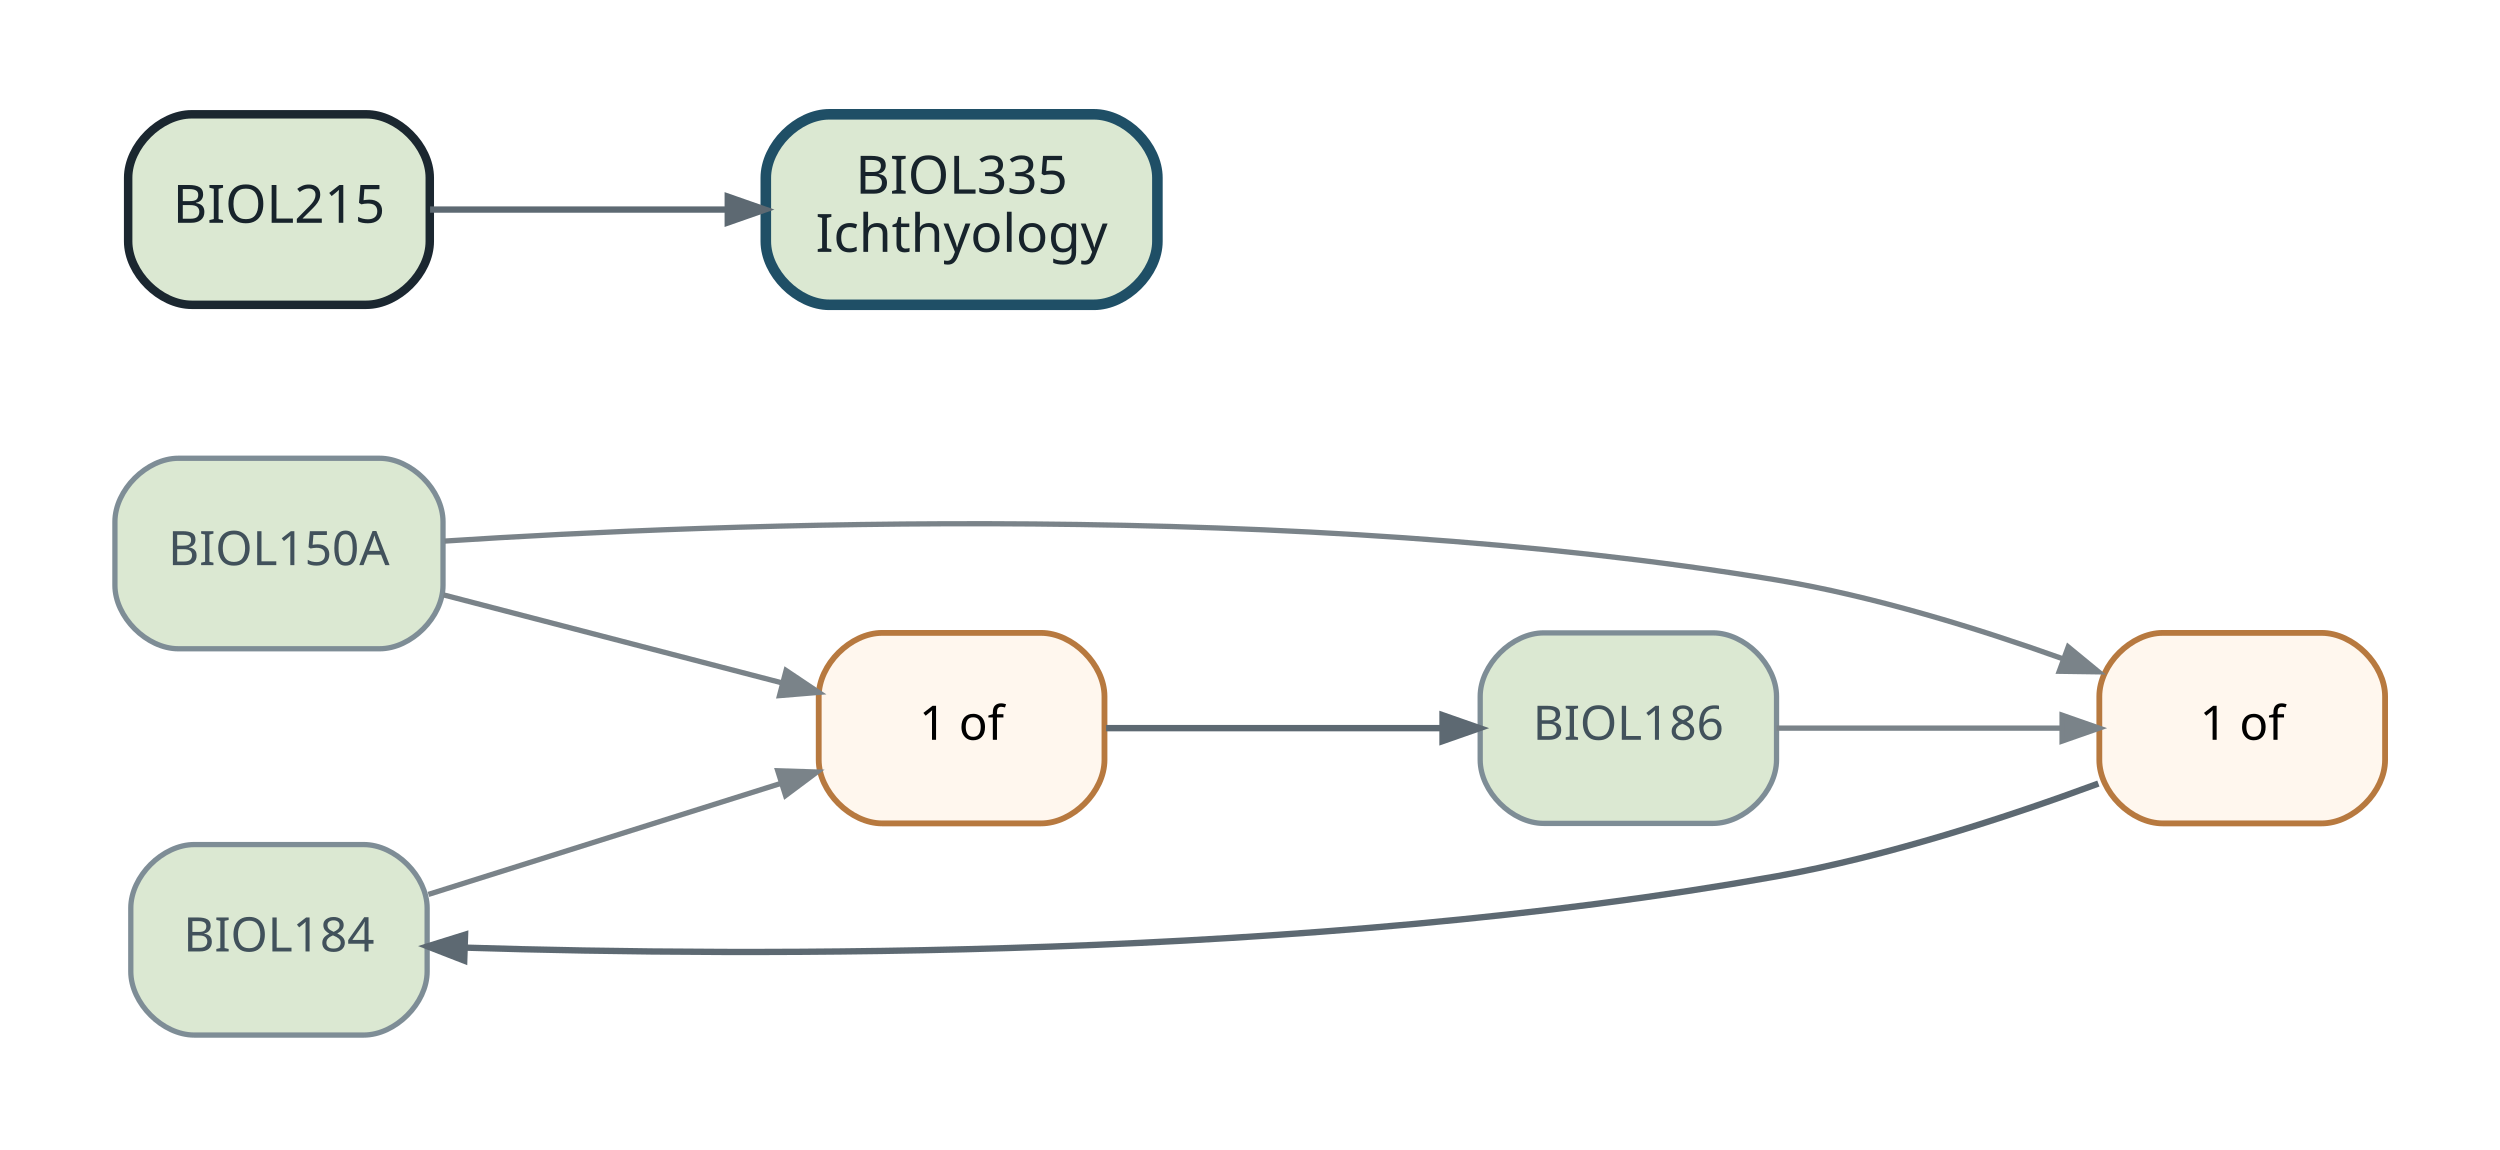
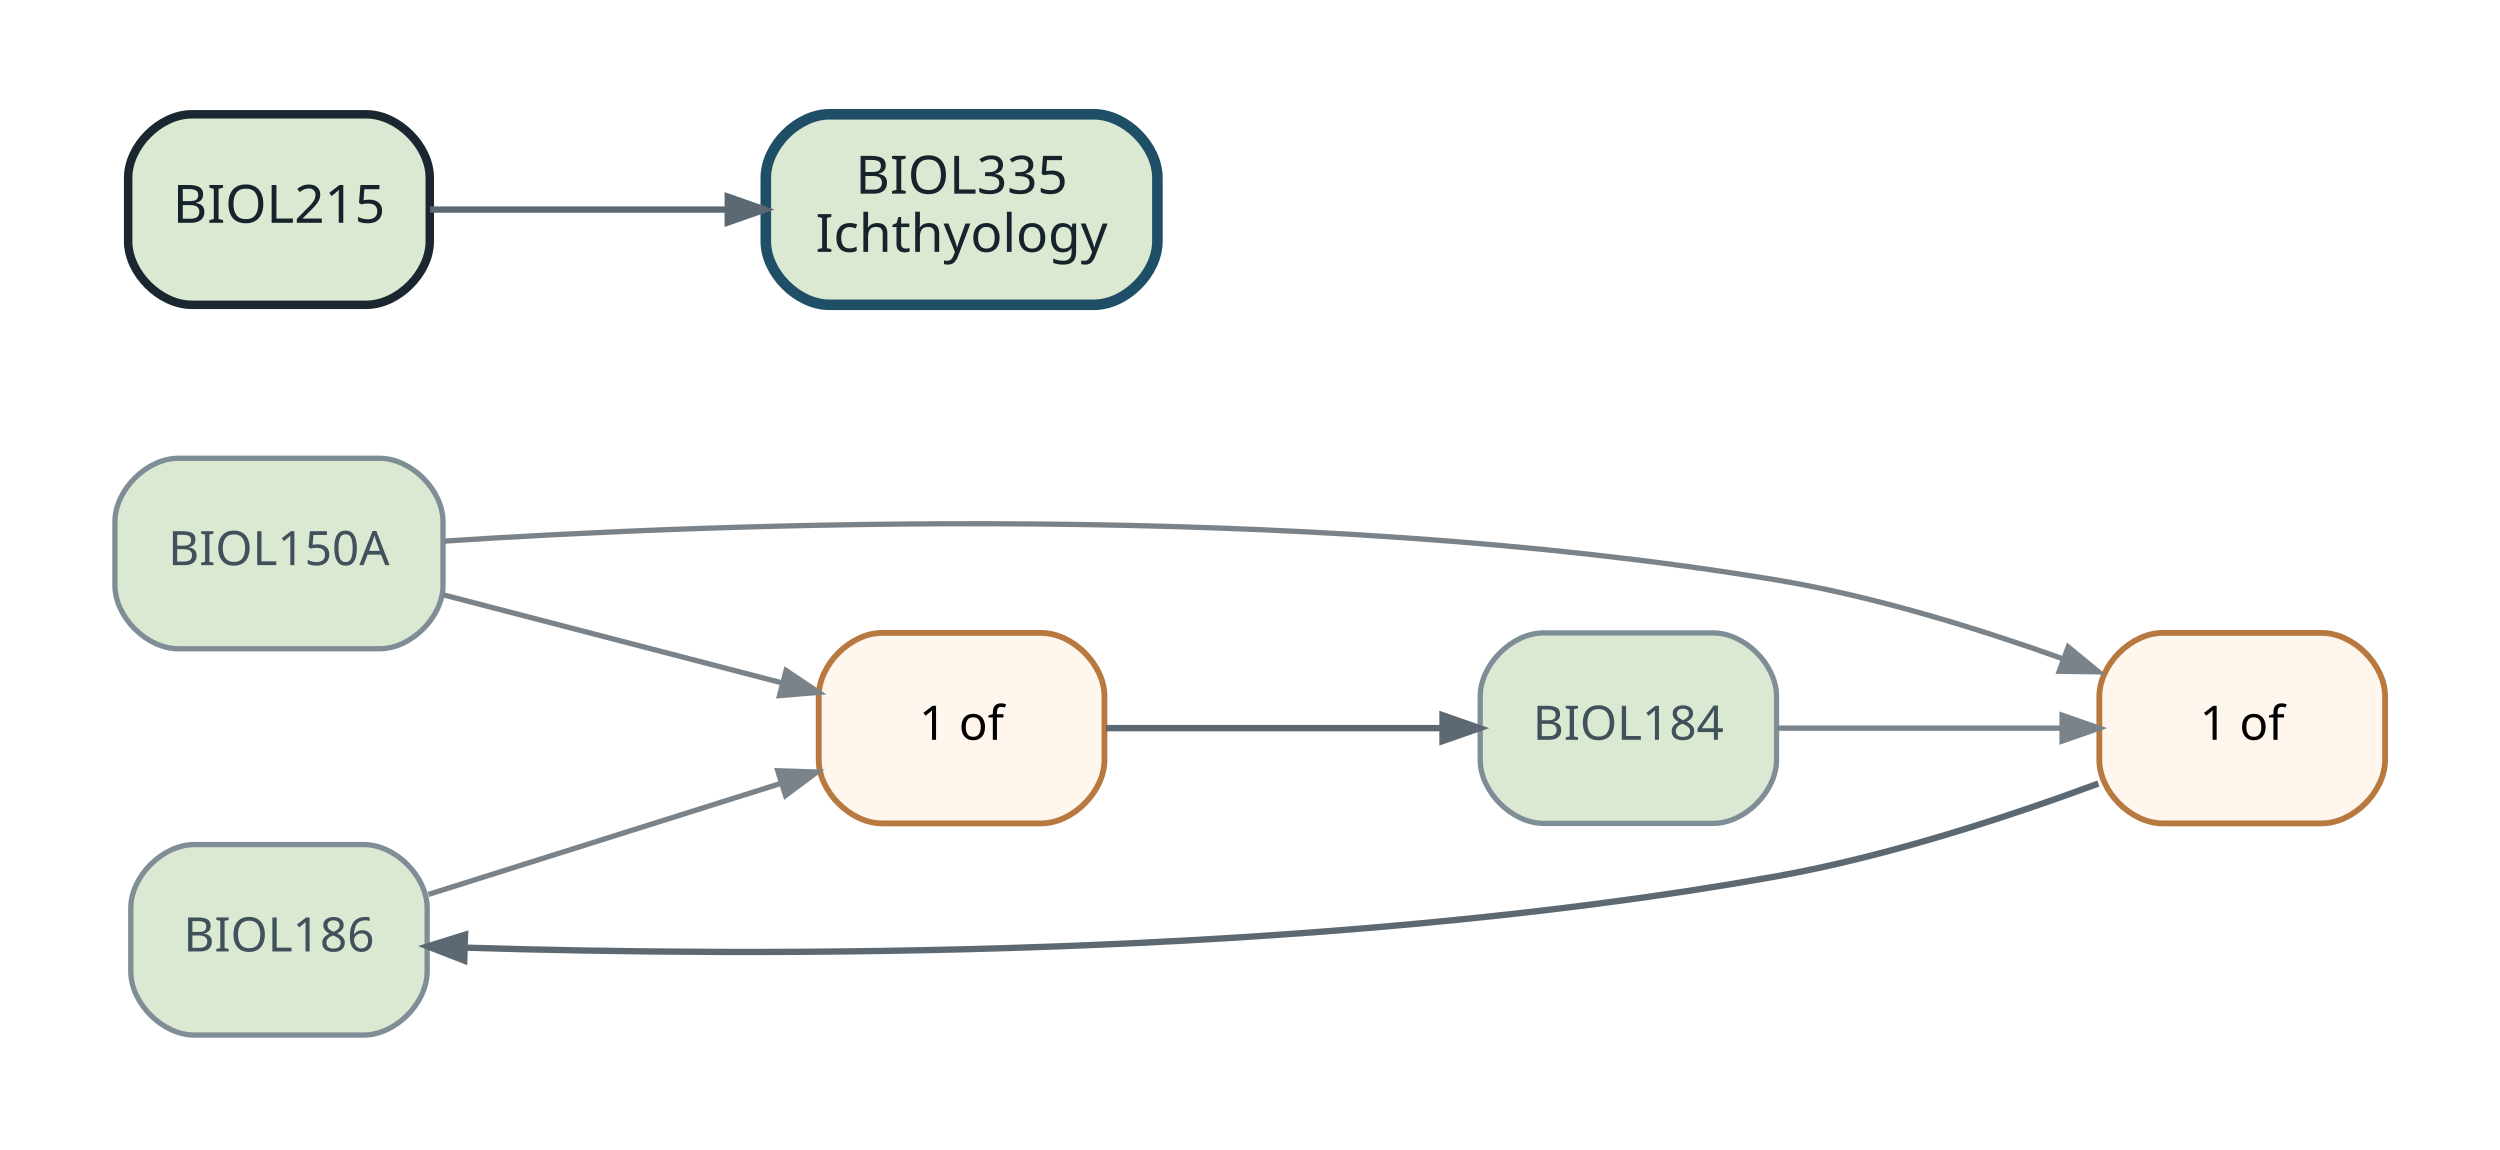
<svg xmlns="http://www.w3.org/2000/svg" xmlns:xlink="http://www.w3.org/1999/xlink" width="472pt" height="217pt" viewBox="0.00 0.00 472.20 217.20">
  <g id="graph0" class="graph" transform="scale(1 1) rotate(0) translate(21.6 195.6)">
    <g id="node1" class="node">
      <g id="a_node1">
        <a xlink:href="../../../courses/BIOL150A.html" xlink:title="BIOL150A: Modern Biology" target="_top">
          <path fill="#dbe8d2" stroke="#7e8d96" d="M50,-109C50,-109 12,-109 12,-109 6,-109 0,-103 0,-97 0,-97 0,-85 0,-85 0,-79 6,-73 12,-73 12,-73 50,-73 50,-73 56,-73 62,-79 62,-85 62,-85 62,-97 62,-97 62,-103 56,-109 50,-109" />
          <text text-anchor="middle" x="31" y="-88.8" font-family="Avenir Next" font-size="9.00" fill="#41515b">BIOL150A</text>
        </a>
      </g>
    </g>
    <g id="node6" class="node">
+       <path fill="#fff7ee" stroke="#b7793f" stroke-width="1.1" d="M175,-76C175,-76 145,-76 145,-76 139,-76 133,-70 133,-64 133,-64 133,-52 133,-52 133,-46 139,-40 145,-40 145,-40 175,-40 175,-40 181,-40 187,-46 187,-52 187,-52 187,-64 187,-64 187,-70 181,-76 175,-76" />
+       <text text-anchor="middle" x="160" y="-55.8" font-family="Avenir Next" font-size="9.00">1 of</text>
+     </g>
+     <g id="edge1" class="edge">
+       <path fill="none" stroke="#7a8389" d="M62.1,-83.18C81.3,-78.19 106.21,-71.72 125.96,-66.58" />
+       <polygon fill="#7a8389" stroke="#7a8389" points="126.83,-68.89 132.99,-64.76 125.59,-64.15 126.83,-68.89" />
+     </g>
+     <g id="node7" class="node">
      <path fill="#fff7ee" stroke="#b7793f" stroke-width="1.1" d="M417,-76C417,-76 387,-76 387,-76 381,-76 375,-70 375,-64 375,-64 375,-52 375,-52 375,-46 381,-40 387,-40 387,-40 417,-40 417,-40 423,-40 429,-46 429,-52 429,-52 429,-64 429,-64 429,-70 423,-76 417,-76" />
      <text text-anchor="middle" x="402" y="-55.8" font-family="Avenir Next" font-size="9.00">1 of</text>
    </g>
-     <g id="edge1" class="edge">
+     <g id="edge4" class="edge">
      <path fill="none" stroke="#7a8389" d="M62.31,-93.35C114.25,-96.73 223.43,-101.04 314,-86 332.35,-82.95 352.14,-76.82 368.21,-71.07" />
      <polygon fill="#7a8389" stroke="#7a8389" points="369.12,-73.35 374.85,-68.64 367.43,-68.75 369.12,-73.35" />
    </g>
-     <g id="node7" class="node">
-       <path fill="#fff7ee" stroke="#b7793f" stroke-width="1.1" d="M175,-76C175,-76 145,-76 145,-76 139,-76 133,-70 133,-64 133,-64 133,-52 133,-52 133,-46 139,-40 145,-40 145,-40 175,-40 175,-40 181,-40 187,-46 187,-52 187,-52 187,-64 187,-64 187,-70 181,-76 175,-76" />
-       <text text-anchor="middle" x="160" y="-55.8" font-family="Avenir Next" font-size="9.00">1 of</text>
-     </g>
-     <g id="edge4" class="edge">
-       <path fill="none" stroke="#7a8389" d="M62.1,-83.18C81.3,-78.19 106.21,-71.72 125.96,-66.58" />
-       <polygon fill="#7a8389" stroke="#7a8389" points="126.83,-68.89 132.99,-64.76 125.59,-64.15 126.83,-68.89" />
-     </g>
    <g id="node2" class="node">
      <g id="a_node2">
-         <a xlink:href="../../../courses/BIOL184.html" xlink:title="BIOL184: Evolution and Biodiversity" target="_top">
+         <a xlink:href="../../../courses/BIOL186.html" xlink:title="BIOL186: Physiology and Cell Biology" target="_top">
          <path fill="#dbe8d2" stroke="#7e8d96" d="M47,-36C47,-36 15,-36 15,-36 9,-36 3,-30 3,-24 3,-24 3,-12 3,-12 3,-6 9,0 15,0 15,0 47,0 47,0 53,0 59,-6 59,-12 59,-12 59,-24 59,-24 59,-30 53,-36 47,-36" />
-           <text text-anchor="middle" x="31" y="-15.8" font-family="Avenir Next" font-size="9.00" fill="#41515b">BIOL184</text>
+           <text text-anchor="middle" x="31" y="-15.8" font-family="Avenir Next" font-size="9.00" fill="#41515b">BIOL186</text>
        </a>
      </g>
    </g>
-     <g id="edge5" class="edge">
+     <g id="edge2" class="edge">
      <path fill="none" stroke="#7a8389" d="M59.24,-26.58C78.76,-32.73 105.14,-41.04 125.87,-47.57" />
      <polygon fill="#7a8389" stroke="#7a8389" points="125.26,-49.94 132.67,-49.71 126.73,-45.27 125.26,-49.94" />
    </g>
    <g id="node3" class="node">
      <g id="a_node3">
-         <a xlink:href="../../../courses/BIOL186.html" xlink:title="BIOL186: Physiology and Cell Biology" target="_top">
+         <a xlink:href="../../../courses/BIOL184.html" xlink:title="BIOL184: Evolution and Biodiversity" target="_top">
          <path fill="#dbe8d2" stroke="#7e8d96" d="M302,-76C302,-76 270,-76 270,-76 264,-76 258,-70 258,-64 258,-64 258,-52 258,-52 258,-46 264,-40 270,-40 270,-40 302,-40 302,-40 308,-40 314,-46 314,-52 314,-52 314,-64 314,-64 314,-70 308,-76 302,-76" />
-           <text text-anchor="middle" x="286" y="-55.8" font-family="Avenir Next" font-size="9.00" fill="#41515b">BIOL186</text>
+           <text text-anchor="middle" x="286" y="-55.8" font-family="Avenir Next" font-size="9.00" fill="#41515b">BIOL184</text>
        </a>
      </g>
    </g>
-     <g id="edge2" class="edge">
+     <g id="edge5" class="edge">
      <path fill="none" stroke="#7a8389" d="M314.02,-58C330.15,-58 350.76,-58 367.87,-58" />
      <polygon fill="#7a8389" stroke="#7a8389" points="367.96,-60.45 374.96,-58 367.96,-55.55 367.96,-60.45" />
    </g>
    <g id="node4" class="node">
      <g id="a_node4">
        <a xlink:href="../../../courses/BIOL215.html" xlink:title="BIOL215: Principles of Ecology" target="_top">
          <path fill="#dbe8d2" stroke="#1b2730" stroke-width="1.6" d="M47.5,-174C47.5,-174 14.5,-174 14.5,-174 8.5,-174 2.5,-168 2.5,-162 2.5,-162 2.5,-150 2.5,-150 2.5,-144 8.5,-138 14.5,-138 14.5,-138 47.5,-138 47.5,-138 53.5,-138 59.5,-144 59.5,-150 59.5,-150 59.5,-162 59.5,-162 59.5,-168 53.5,-174 47.5,-174" />
          <text text-anchor="middle" x="31" y="-153.5" font-family="Avenir Next" font-size="10.00" fill="#17232b">BIOL215</text>
        </a>
      </g>
    </g>
    <g id="node5" class="node">
      <g id="a_node5">
        <a xlink:href="../../../courses/BIOL335.html" xlink:title="BIOL335: Ichthyology" target="_top">
          <path fill="#dbe8d2" stroke="#1f4f66" stroke-width="2" d="M185,-174C185,-174 135,-174 135,-174 129,-174 123,-168 123,-162 123,-162 123,-150 123,-150 123,-144 129,-138 135,-138 135,-138 185,-138 185,-138 191,-138 197,-144 197,-150 197,-150 197,-162 197,-162 197,-168 191,-174 185,-174" />
          <text text-anchor="middle" x="160" y="-159" font-family="Avenir Next" font-size="10.00" fill="#17232b">BIOL335</text>
          <text text-anchor="middle" x="160" y="-148" font-family="Avenir Next" font-size="10.00" fill="#17232b">Ichthyology</text>
        </a>
      </g>
    </g>
    <g id="edge7" class="edge">
      <path fill="none" stroke="#5d6972" stroke-width="1.2" d="M59.56,-156C75.92,-156 97.02,-156 115.57,-156" />
      <polygon fill="#5d6972" stroke="#5d6972" stroke-width="1.2" points="115.81,-158.45 122.81,-156 115.81,-153.55 115.81,-158.45" />
    </g>
    <g id="edge3" class="edge">
+       <path fill="none" stroke="#5d6972" stroke-width="1.2" d="M187.3,-58C205.79,-58 230.7,-58 250.74,-58" />
+       <polygon fill="#5d6972" stroke="#5d6972" stroke-width="1.2" points="250.88,-60.45 257.88,-58 250.88,-55.55 250.88,-60.45" />
+     </g>
+     <g id="edge6" class="edge">
      <path fill="none" stroke="#5d6972" stroke-width="1.2" d="M374.82,-47.53C357.79,-41.24 334.93,-33.74 314,-30 225.77,-14.22 119.67,-14.86 66.27,-16.52" />
      <polygon fill="#5d6972" stroke="#5d6972" stroke-width="1.2" points="66.01,-14.07 59.09,-16.76 66.17,-18.97 66.01,-14.07" />
    </g>
-     <g id="edge6" class="edge">
-       <path fill="none" stroke="#5d6972" stroke-width="1.2" d="M187.3,-58C205.79,-58 230.7,-58 250.74,-58" />
-       <polygon fill="#5d6972" stroke="#5d6972" stroke-width="1.2" points="250.88,-60.45 257.88,-58 250.88,-55.55 250.88,-60.45" />
-     </g>
  </g>
</svg>
